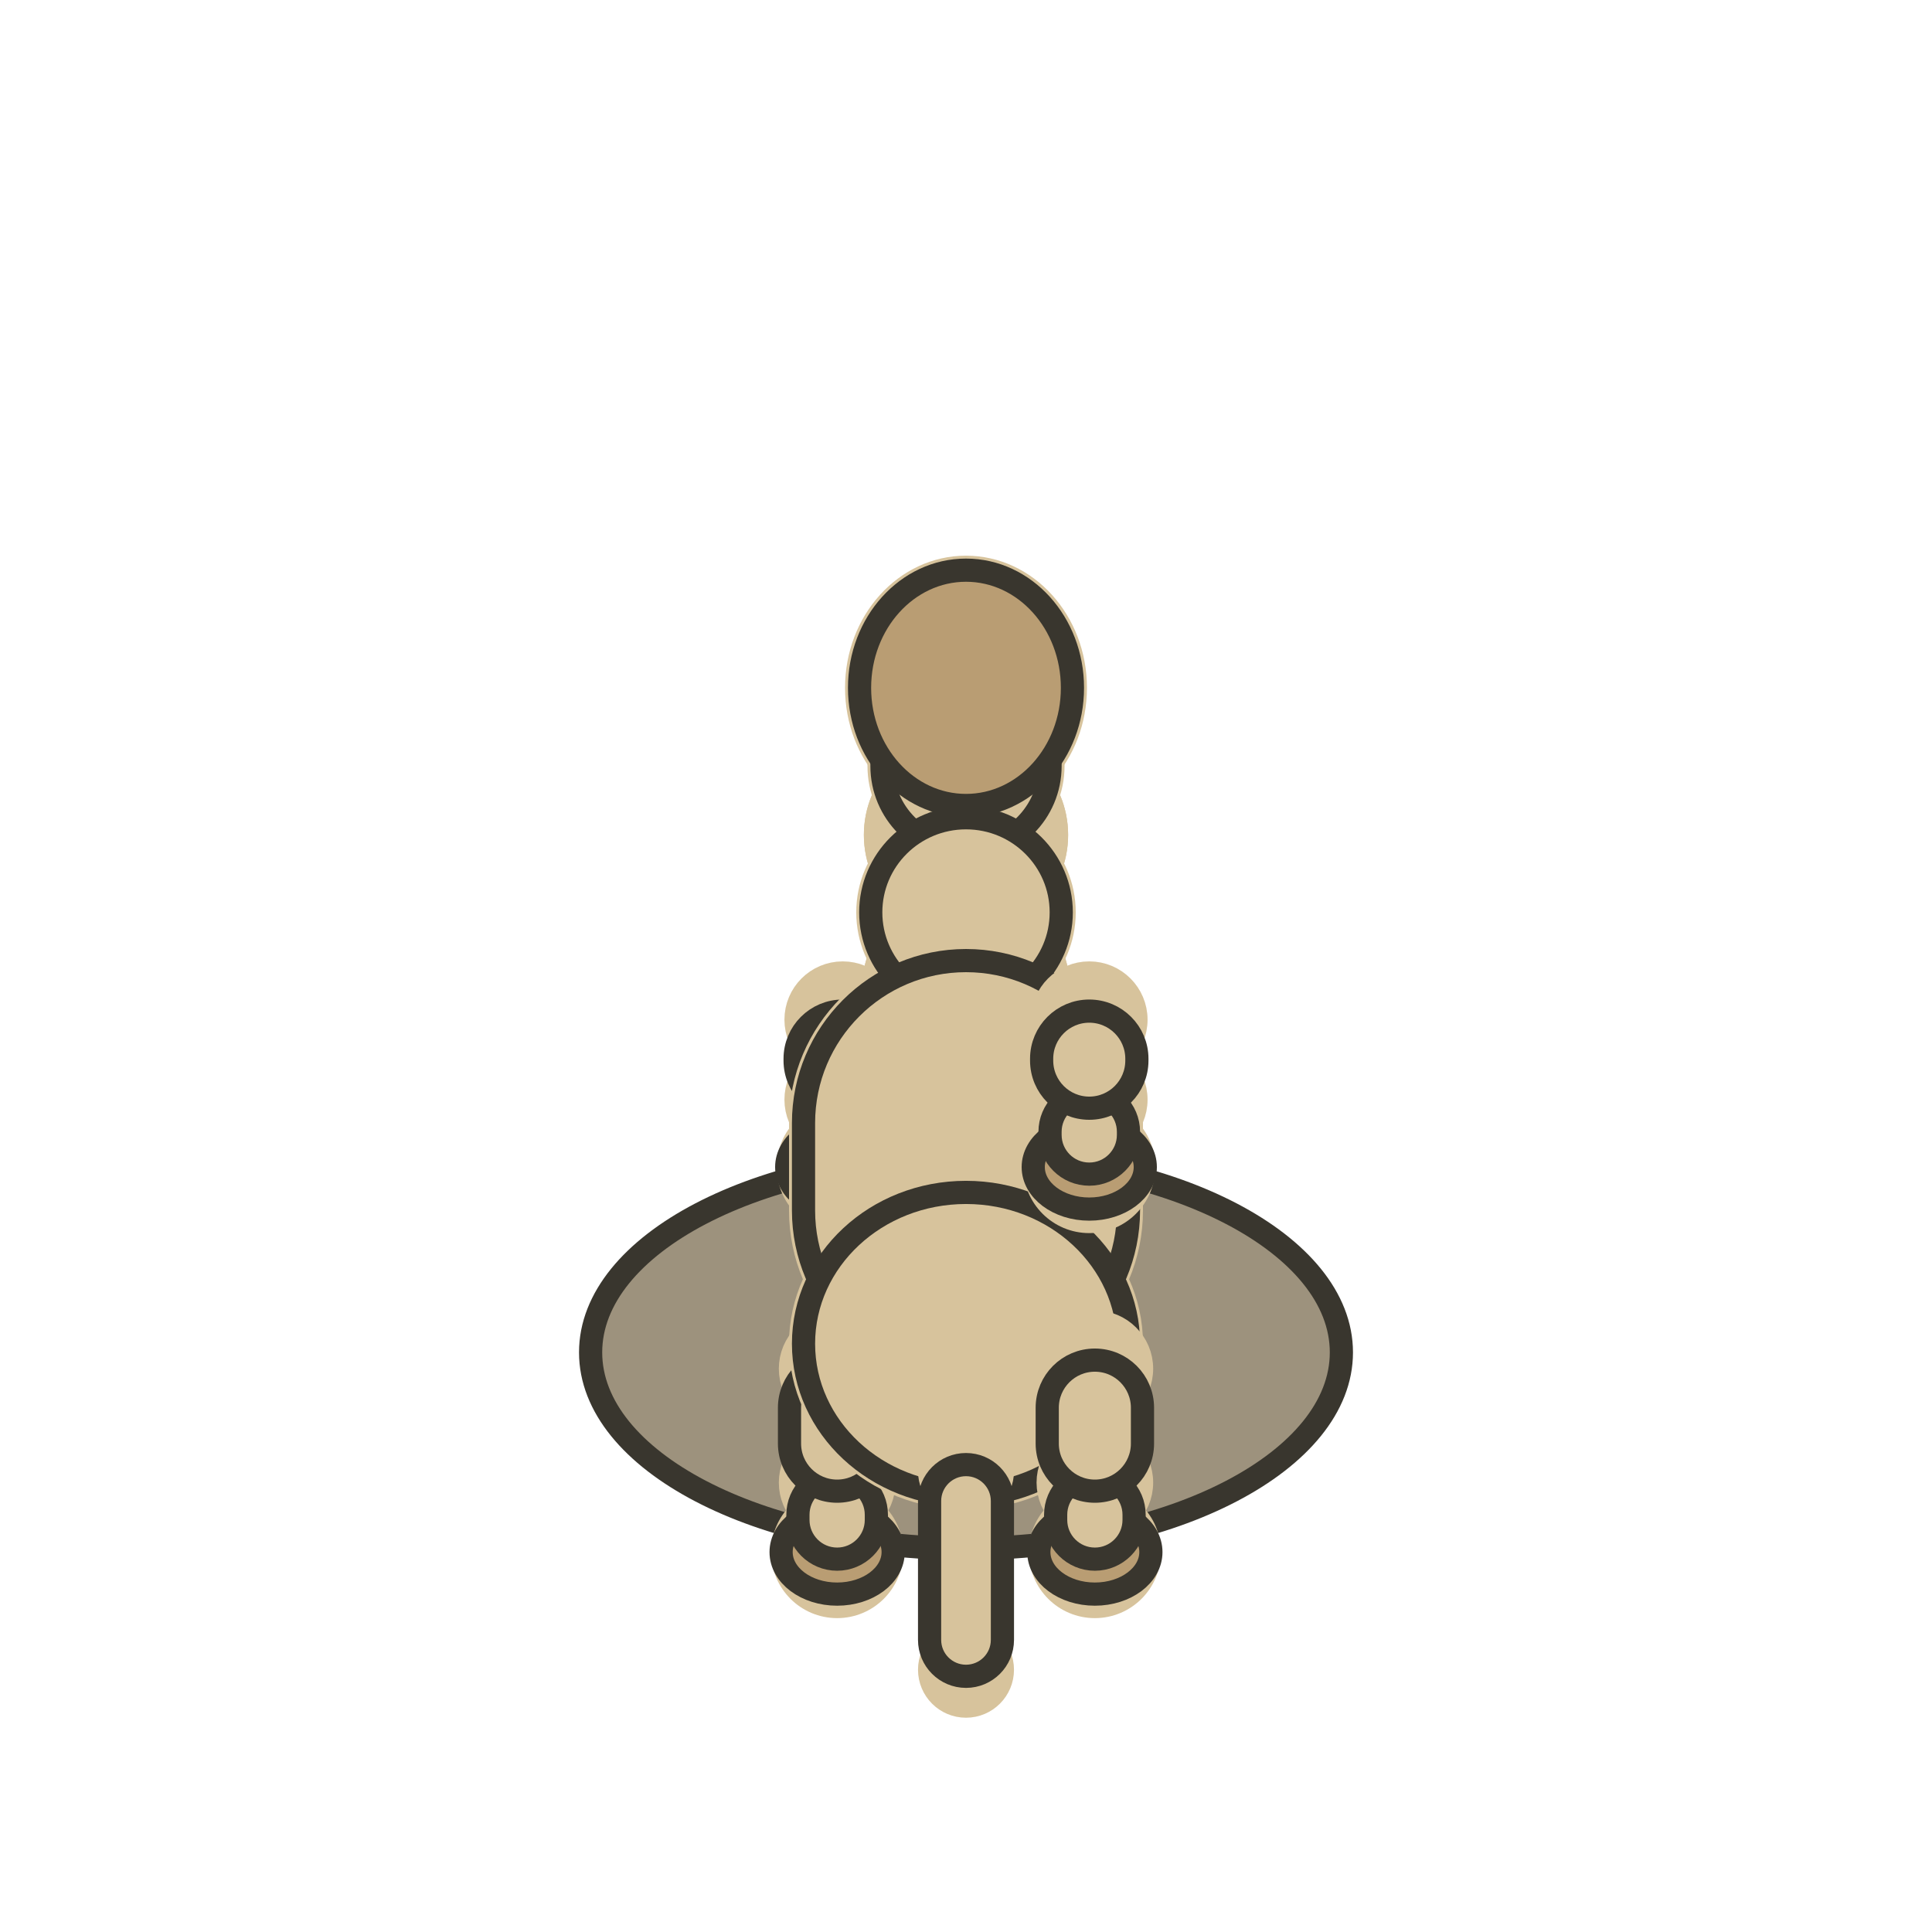
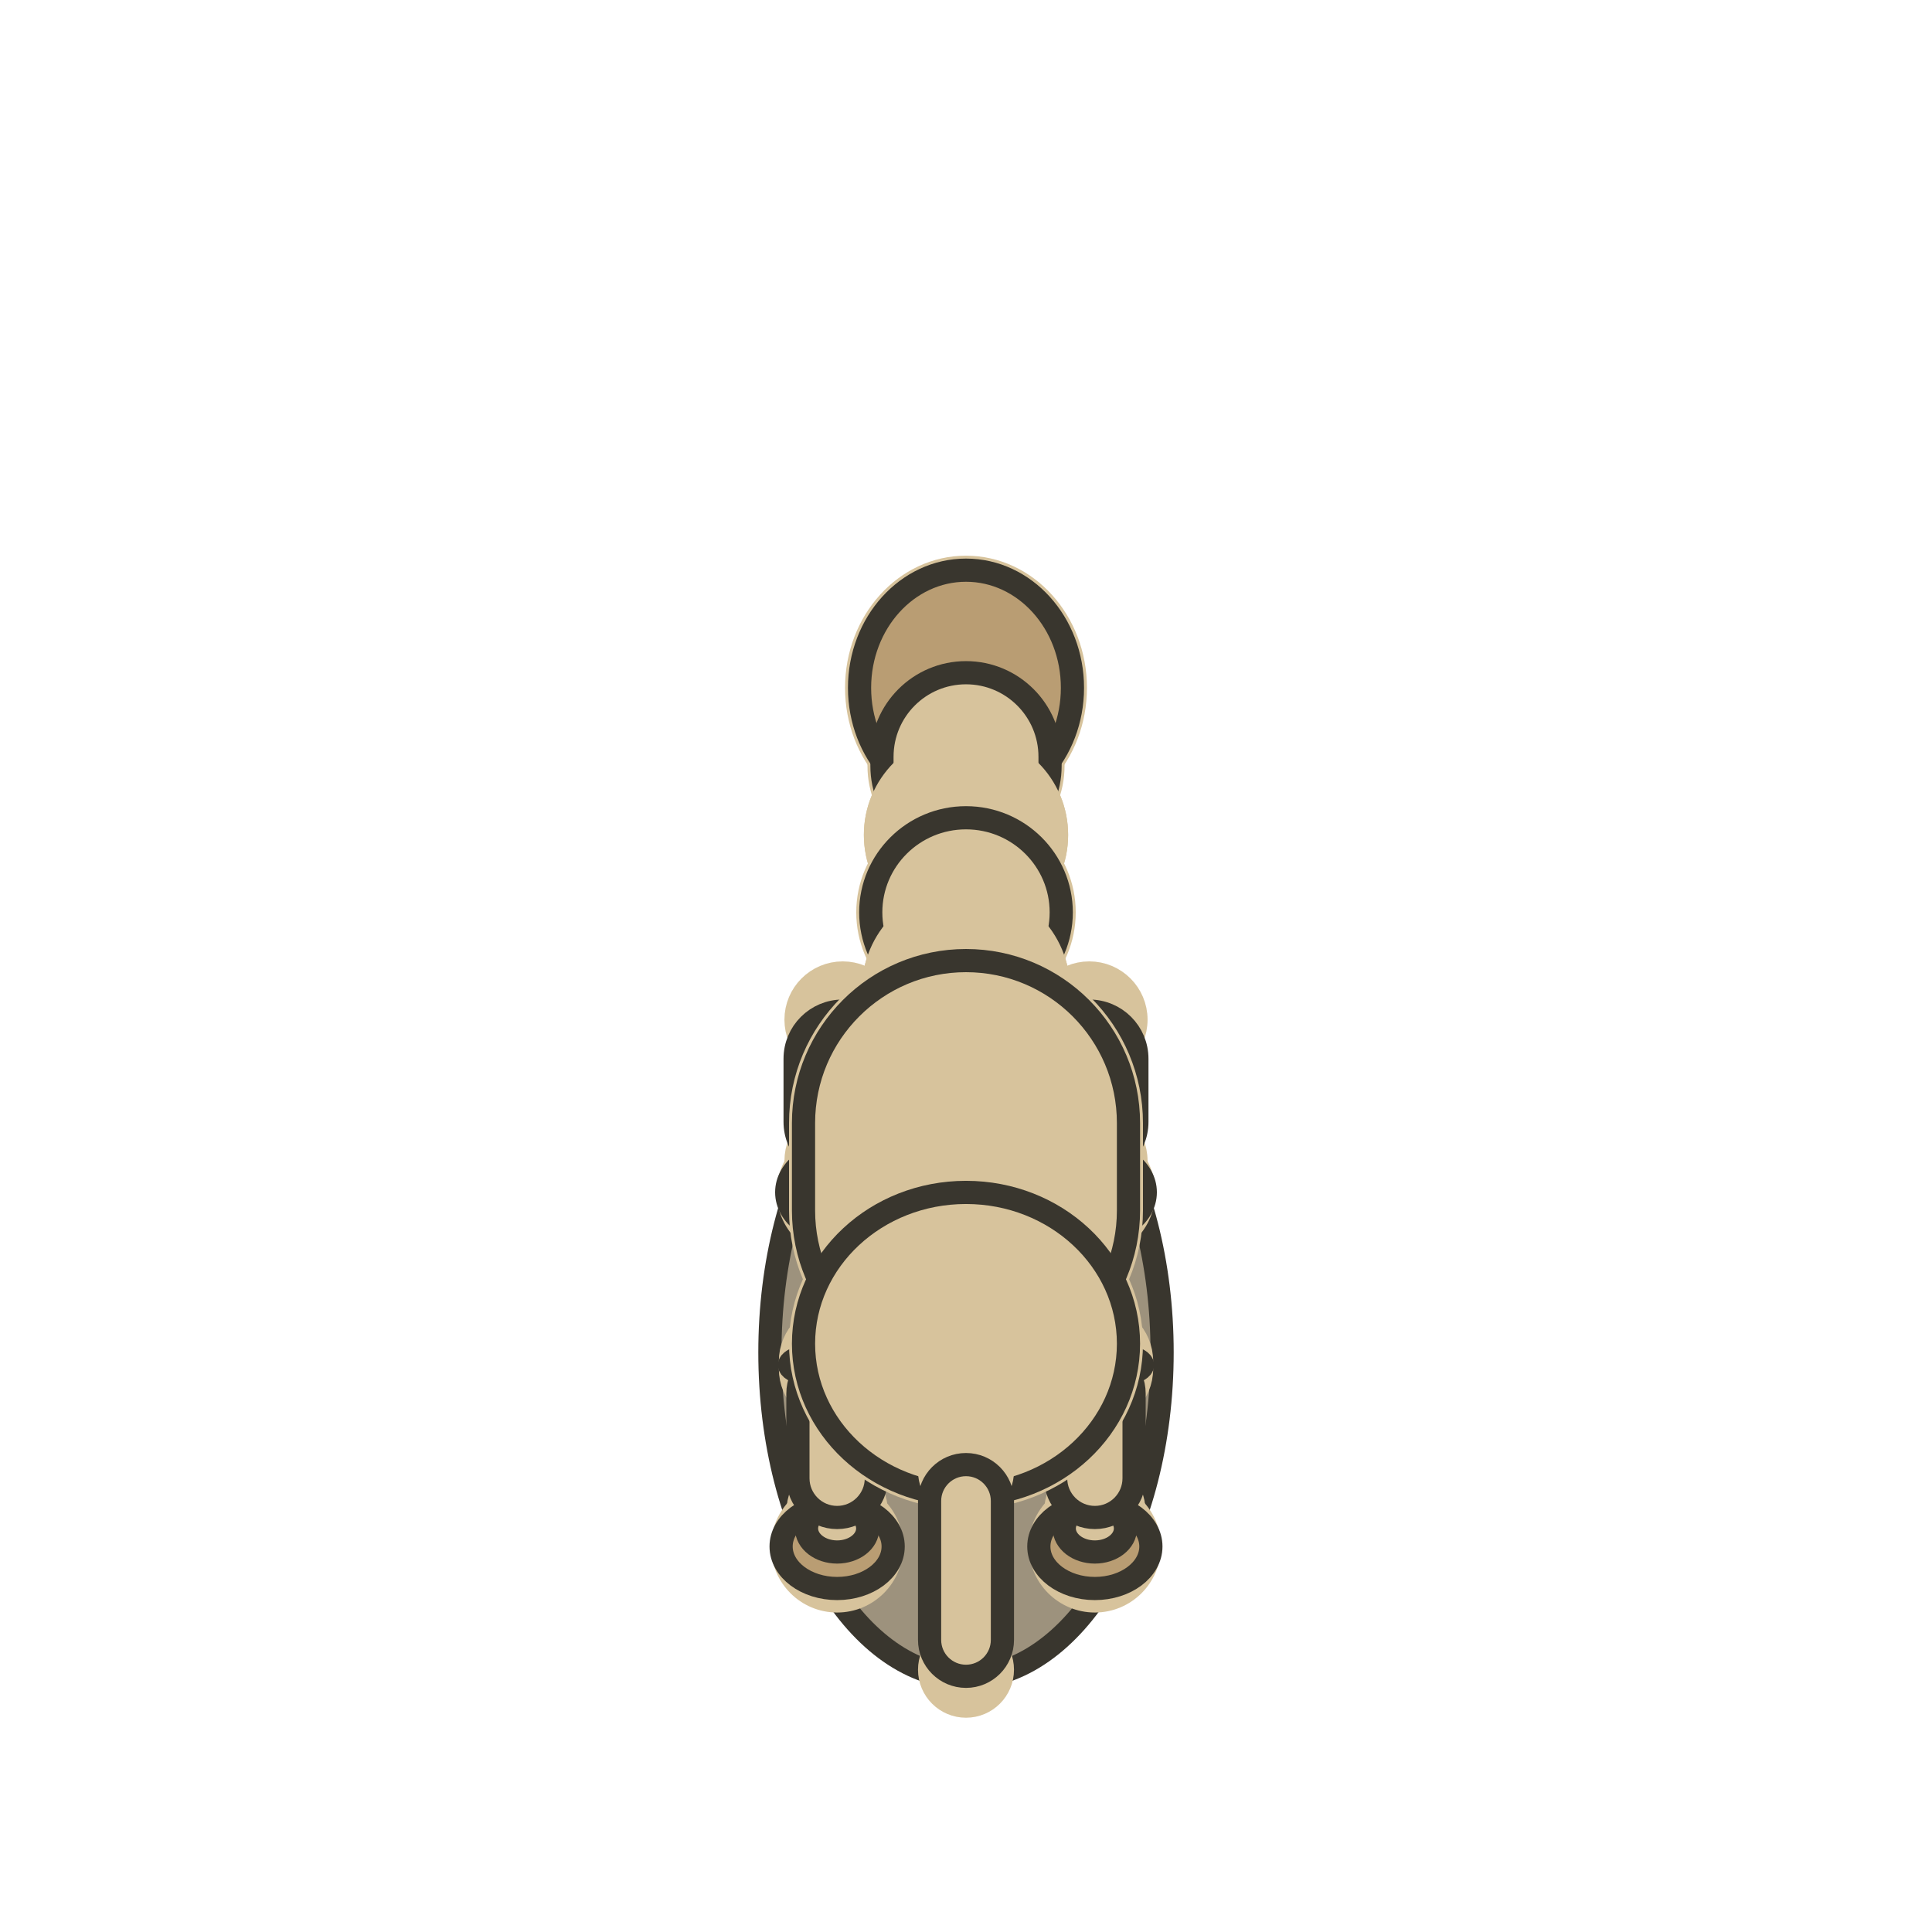
<svg xmlns="http://www.w3.org/2000/svg" viewBox="0 0 100 100">
  <style>.paperPlate{fill:#d7c39c;stroke:#39362e;stroke-width:1.2;vector-effect:non-scaling-stroke}.plateShade{fill:#b99d73}.paperPlate[data-palette-role="shadow"]{fill:#9d927d}.coreOccluderCell,.jointGasket{fill:#d7c39c;stroke:#d7c39c;stroke-width:1.5;vector-effect:non-scaling-stroke}.faceEye{fill:#fffdf7;stroke:#39362e;stroke-width:.8}.faceNose,.wingMembrane{fill:#b99d73;stroke:#39362e;stroke-width:.8;stroke-linejoin:round}</style>
  <g id="groundShadowGroup" data-compositing-group="ground shadow">
-     <ellipse id="castShadow" class="paperPlate" data-palette-role="shadow" cx="50" cy="70" rx="19.43" ry="10.15" />
+     <ellipse id="castShadow" class="paperPlate" data-palette-role="shadow" cx="0" cy="0" rx="19.43" ry="10.15" transform="matrix(0 -0.8660254 1 0 50 70)" />
  </g>
  <g id="cameraFarAppendagesGroup" data-compositing-group="camera-far appendages">
-     <circle id="farFrontPawGasket" class="jointGasket" data-palette-role="base" cx="43.62" cy="60.407" r="2.668" />
-     <circle id="farRearPawGasket" class="jointGasket" data-palette-role="base" cx="43.33" cy="80.336" r="2.668" />
-     <circle id="farFrontKneeGasket" class="jointGasket" data-palette-role="base" cx="43.62" cy="56.917" r="2.268" />
-     <circle id="farRearKneeGasket" class="jointGasket" data-palette-role="base" cx="43.33" cy="76.739" r="2.268" />
+     <circle id="farFrontPawGasket" class="jointGasket" data-palette-role="base" cx="43.62" cy="61.712" r="2.668" />
+     <circle id="nearFrontPawGasket" class="jointGasket" data-palette-role="base" cx="56.38" cy="61.712" r="2.668" />
+     <circle id="farRearPawGasket" class="jointGasket" data-palette-role="base" cx="43.33" cy="80.046" r="2.668" />
+     <circle id="nearRearPawGasket" class="jointGasket" data-palette-role="base" cx="56.67" cy="80.046" r="2.668" />
+     <circle id="farFrontKneeGasket" class="jointGasket" data-palette-role="base" cx="43.62" cy="60.091" r="2.268" />
+     <circle id="nearFrontKneeGasket" class="jointGasket" data-palette-role="base" cx="56.38" cy="60.091" r="2.268" />
+     <circle id="farRearHockGasket" class="jointGasket" data-palette-role="base" cx="43.33" cy="78.179" r="1.868" />
+     <circle id="nearRearHockGasket" class="jointGasket" data-palette-role="base" cx="56.67" cy="78.179" r="1.868" />
+     <circle id="farRearKneeGasket" class="jointGasket" data-palette-role="base" cx="43.33" cy="70.463" r="2.268" />
+     <circle id="nearRearKneeGasket" class="jointGasket" data-palette-role="base" cx="56.67" cy="70.463" r="2.268" />
    <circle id="farFrontHipGasket" class="jointGasket" data-palette-role="base" cx="43.62" cy="52.779" r="2.268" />
+     <circle id="nearFrontHipGasket" class="jointGasket" data-palette-role="base" cx="56.38" cy="52.779" r="2.268" />
    <circle id="farRearHipGasket" class="jointGasket" data-palette-role="base" cx="43.33" cy="70.844" r="2.268" />
-     <ellipse id="farFrontPawPlate" class="paperPlate plateShade" data-palette-role="hoof" cx="43.62" cy="60.407" rx="2.9" ry="2.175" />
-     <rect id="farFrontLowerPlate" class="paperPlate" data-palette-role="base" x="43.255" y="54.887" width="4.221" height="4.06" rx="2.03" transform="rotate(90 43.62 56.91673)" />
-     <ellipse id="farRearPawPlate" class="paperPlate plateShade" data-palette-role="hoof" cx="43.33" cy="80.336" rx="2.9" ry="2.175" />
-     <rect id="farRearLowerPlate" class="paperPlate" data-palette-role="base" x="42.965" y="74.709" width="4.327" height="4.06" rx="2.03" transform="rotate(90 43.33 76.73934)" />
-     <rect id="farFrontUpperPlate" class="paperPlate" data-palette-role="base" x="43.176" y="50.314" width="5.025" height="4.93" rx="2.465" transform="rotate(90 43.62 52.77902)" />
-     <rect id="farRearUpperPlate" class="paperPlate" data-palette-role="base" x="42.886" y="68.379" width="6.783" height="4.93" rx="2.465" transform="rotate(90 43.33 70.8436)" />
+     <circle id="nearRearHipGasket" class="jointGasket" data-palette-role="base" cx="56.67" cy="70.844" r="2.268" />
+     <ellipse id="farFrontPawPlate" class="paperPlate plateShade" data-palette-role="hoof" cx="43.62" cy="61.712" rx="2.9" ry="2.175" />
+     <ellipse id="nearFrontPawPlate" class="paperPlate plateShade" data-palette-role="hoof" cx="56.38" cy="61.712" rx="2.9" ry="2.175" />
+     <rect id="farFrontLowerPlate" class="paperPlate" data-palette-role="base" x="43.255" y="58.061" width="2.352" height="4.06" rx="2.03" transform="rotate(90 43.62 60.09106)" />
+     <rect id="nearFrontLowerPlate" class="paperPlate" data-palette-role="base" x="56.015" y="58.061" width="2.352" height="4.06" rx="2.03" transform="rotate(90 56.38 60.09106)" />
+     <ellipse id="farRearPawPlate" class="paperPlate plateShade" data-palette-role="hoof" cx="43.33" cy="80.046" rx="2.9" ry="2.175" />
+     <ellipse id="nearRearPawPlate" class="paperPlate plateShade" data-palette-role="hoof" cx="56.67" cy="80.046" rx="2.9" ry="2.175" />
+     <rect id="farRearPasternPlate" class="paperPlate" data-palette-role="base" x="43.045" y="76.596" width="2.437" height="3.167" rx="1.583" transform="rotate(90 43.33 78.17929)" />
+     <rect id="nearRearPasternPlate" class="paperPlate" data-palette-role="base" x="56.385" y="76.596" width="2.437" height="3.167" rx="1.583" transform="rotate(90 56.67 78.17929)" />
+     <rect id="farFrontUpperPlate" class="paperPlate" data-palette-role="base" x="43.176" y="50.314" width="8.199" height="4.93" rx="2.465" transform="rotate(90 43.62 52.77902)" />
+     <rect id="nearFrontUpperPlate" class="paperPlate" data-palette-role="base" x="55.936" y="50.314" width="8.199" height="4.93" rx="2.465" transform="rotate(90 56.38 52.77902)" />
+     <rect id="farRearLowerPlate" class="paperPlate" data-palette-role="base" x="42.965" y="68.433" width="8.447" height="4.06" rx="2.03" transform="rotate(90 43.33 70.46295)" />
+     <rect id="nearRearLowerPlate" class="paperPlate" data-palette-role="base" x="56.305" y="68.433" width="8.447" height="4.06" rx="2.03" transform="rotate(90 56.67 70.46295)" />
+     <rect id="farRearUpperPlate" class="paperPlate" data-palette-role="base" x="42.886" y="68.379" width="1.268" height="4.93" rx="2.465" transform="rotate(-90 43.33 70.8436)" />
+     <rect id="nearRearUpperPlate" class="paperPlate" data-palette-role="base" x="56.226" y="68.379" width="1.268" height="4.93" rx="2.465" transform="rotate(-90 56.67 70.8436)" />
  </g>
  <g id="opaqueCoreOccluderGroup" data-compositing-group="opaque core occluder">
    <g id="coreOccluder" data-palette-role="base" data-geometry="opaque-union">
      <rect id="torsoPlateOccluderCell" class="coreOccluderCell" data-palette-role="base" x="48.486" y="61.139" width="21.343" height="16.82" rx="8.41" transform="rotate(-90 50 69.54901)" />
      <ellipse id="pelvisPlateOccluderCell" class="coreOccluderCell" data-palette-role="base" cx="50" cy="69.549" rx="8.41" ry="7.83" />
      <rect id="neckPlateOccluderCell" class="coreOccluderCell" data-palette-role="base" x="49.113" y="46.303" width="9.793" height="9.86" rx="4.93" transform="rotate(-90 50 51.23328)" />
      <rect id="headConnectorPlateOccluderCell" class="coreOccluderCell" data-palette-role="base" x="49.217" y="38.865" width="9.178" height="8.7" rx="4.35" transform="rotate(-90 50 43.2146)" />
      <ellipse id="headPlateOccluderCell" class="coreOccluderCell" data-palette-role="base" cx="50" cy="35.602" rx="5.51" ry="6.09" />
      <circle id="pelvisGasketOccluderCell" class="coreOccluderCell" data-palette-role="base" cx="50" cy="69.549" r="4.64" />
      <circle id="chestGasketOccluderCell" class="coreOccluderCell" data-palette-role="base" cx="50" cy="51.233" r="4.64" />
      <circle id="neckGasketOccluderCell" class="coreOccluderCell" data-palette-role="base" cx="50" cy="43.215" r="4.536" />
      <circle id="headGasketOccluderCell" class="coreOccluderCell" data-palette-role="base" cx="50" cy="35.602" r="4.64" />
    </g>
  </g>
  <g id="coreSurfaceGroup" data-compositing-group="core surface plates">
    <circle id="headGasket" class="jointGasket" data-palette-role="secondary" cx="50" cy="35.602" r="4.64" />
+     <ellipse id="headPlate" class="paperPlate plateShade" data-palette-role="secondary" cx="50" cy="35.602" rx="5.51" ry="6.09" />
+     <rect id="headConnectorPlate" class="paperPlate" data-palette-role="base" x="49.217" y="38.865" width="9.178" height="8.7" rx="4.35" transform="rotate(-90 50 43.2146)" />
    <circle id="neckGasket" class="jointGasket" data-palette-role="base" cx="50" cy="43.215" r="4.536" />
+     <rect id="neckPlate" class="paperPlate" data-palette-role="base" x="49.113" y="46.303" width="9.793" height="9.86" rx="4.93" transform="rotate(-90 50 51.23328)" />
    <circle id="chestGasket" class="jointGasket" data-palette-role="base" cx="50" cy="51.233" r="4.64" />
+     <rect id="torsoPlate" class="paperPlate" data-palette-role="base" x="48.486" y="61.139" width="21.343" height="16.82" rx="8.41" transform="rotate(-90 50 69.54901)" />
    <circle id="pelvisGasket" class="jointGasket" data-palette-role="base" cx="50" cy="69.549" r="4.64" />
-     <rect id="headConnectorPlate" class="paperPlate" data-palette-role="base" x="49.217" y="38.865" width="9.178" height="8.7" rx="4.35" transform="rotate(-90 50 43.2146)" />
-     <ellipse id="headPlate" class="paperPlate plateShade" data-palette-role="secondary" cx="50" cy="35.602" rx="5.51" ry="6.09" />
-     <rect id="neckPlate" class="paperPlate" data-palette-role="base" x="49.113" y="46.303" width="9.793" height="9.86" rx="4.93" transform="rotate(-90 50 51.23328)" />
-     <rect id="torsoPlate" class="paperPlate" data-palette-role="base" x="48.486" y="61.139" width="21.343" height="16.82" rx="8.41" transform="rotate(-90 50 69.54901)" />
    <ellipse id="pelvisPlate" class="paperPlate " data-palette-role="base" cx="50" cy="69.549" rx="8.41" ry="7.83" />
  </g>
  <g id="cameraNearAppendagesGroup" data-compositing-group="camera-near appendages">
-     <circle id="nearFrontPawGasket" class="jointGasket" data-palette-role="base" cx="56.38" cy="60.407" r="2.668" />
-     <circle id="nearRearPawGasket" class="jointGasket" data-palette-role="base" cx="56.67" cy="80.336" r="2.668" />
-     <circle id="nearFrontKneeGasket" class="jointGasket" data-palette-role="base" cx="56.38" cy="56.917" r="2.268" />
-     <circle id="nearRearKneeGasket" class="jointGasket" data-palette-role="base" cx="56.67" cy="76.739" r="2.268" />
-     <circle id="nearFrontHipGasket" class="jointGasket" data-palette-role="base" cx="56.38" cy="52.779" r="2.268" />
-     <circle id="nearRearHipGasket" class="jointGasket" data-palette-role="base" cx="56.67" cy="70.844" r="2.268" />
    <circle id="tailBaseGasket" class="jointGasket" data-palette-role="secondary" cx="50" cy="76.146" r="1.734" />
    <circle id="tailTipGasket" class="jointGasket" data-palette-role="secondary" cx="50" cy="86.425" r="1.734" />
-     <ellipse id="nearFrontPawPlate" class="paperPlate plateShade" data-palette-role="hoof" cx="56.38" cy="60.407" rx="2.9" ry="2.175" />
-     <rect id="nearFrontLowerPlate" class="paperPlate" data-palette-role="base" x="56.015" y="54.887" width="4.221" height="4.06" rx="2.03" transform="rotate(90 56.38 56.91673)" />
-     <ellipse id="nearRearPawPlate" class="paperPlate plateShade" data-palette-role="hoof" cx="56.67" cy="80.336" rx="2.9" ry="2.175" />
-     <rect id="nearRearLowerPlate" class="paperPlate" data-palette-role="base" x="56.305" y="74.709" width="4.327" height="4.06" rx="2.03" transform="rotate(90 56.67 76.73934)" />
-     <rect id="nearFrontUpperPlate" class="paperPlate" data-palette-role="base" x="55.936" y="50.314" width="5.025" height="4.93" rx="2.465" transform="rotate(90 56.38 52.77902)" />
-     <rect id="nearRearUpperPlate" class="paperPlate" data-palette-role="base" x="56.226" y="68.379" width="6.783" height="4.93" rx="2.465" transform="rotate(90 56.67 70.8436)" />
    <rect id="tailPlate" class="paperPlate" data-palette-role="secondary" x="49.661" y="74.261" width="10.958" height="3.77" rx="1.885" transform="rotate(90 50 76.14614)" />
  </g>
  <g id="detailsGroup" data-compositing-group="paint/details/accessories" />
</svg>
